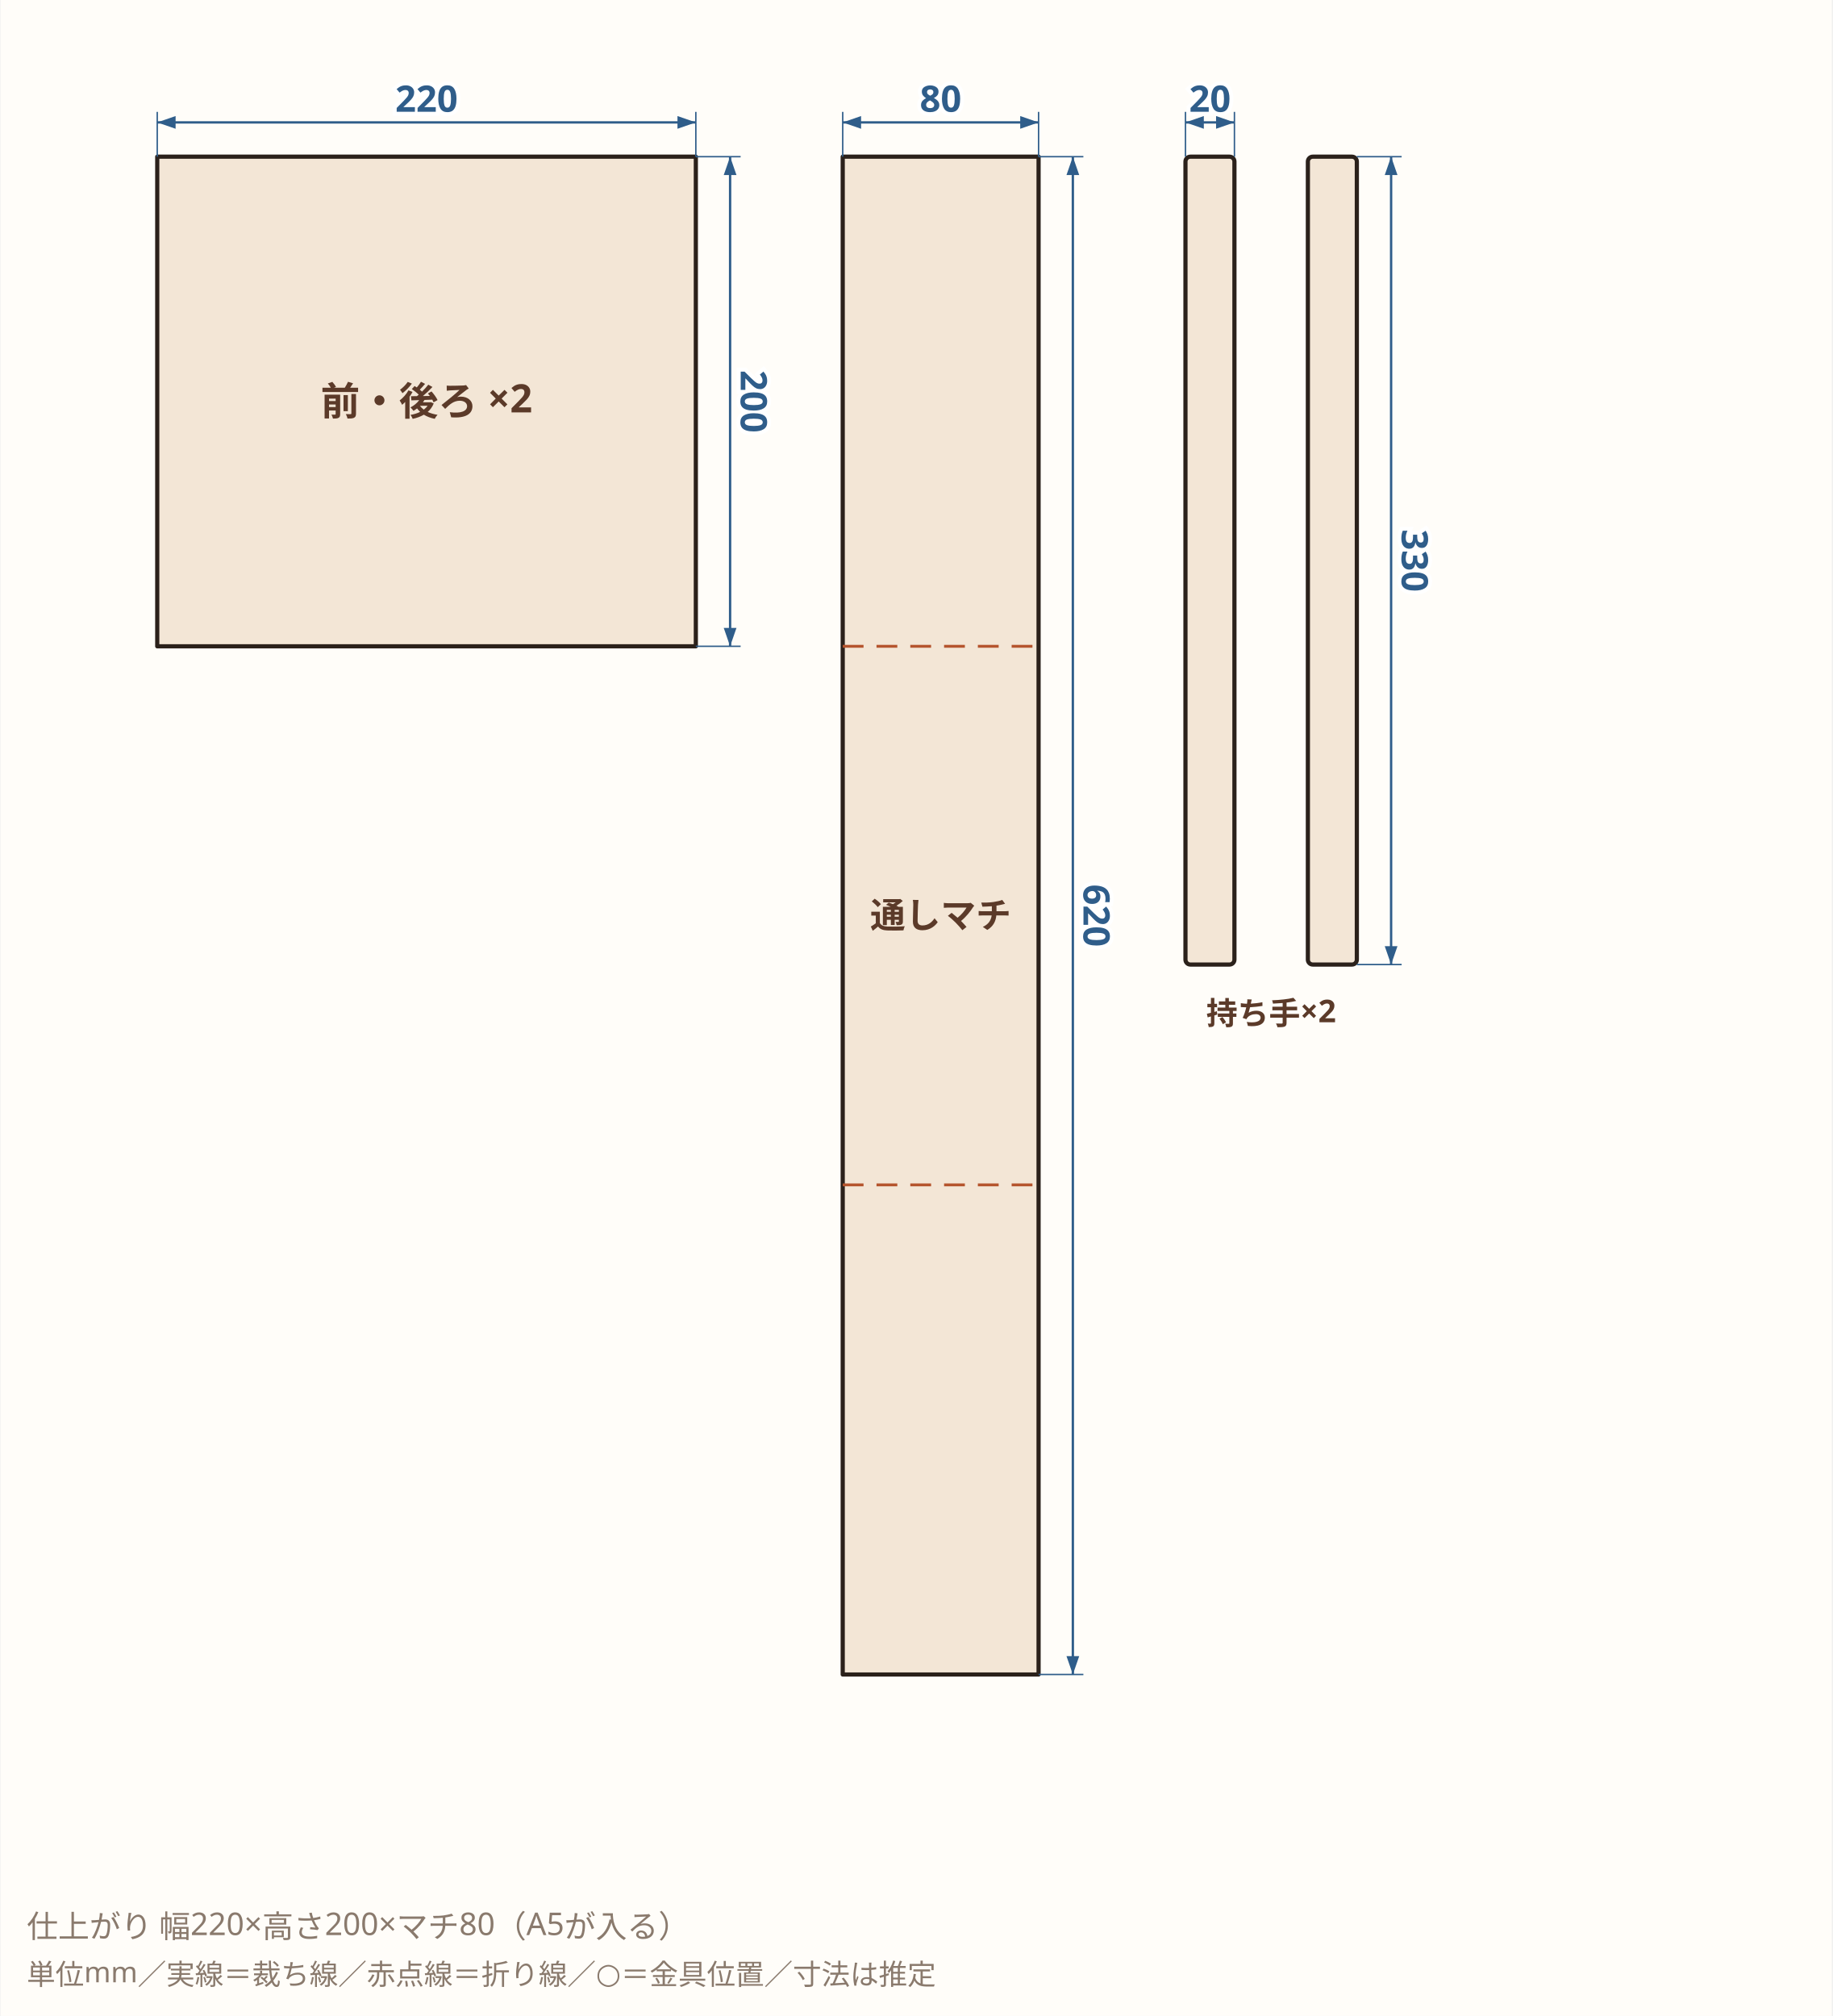
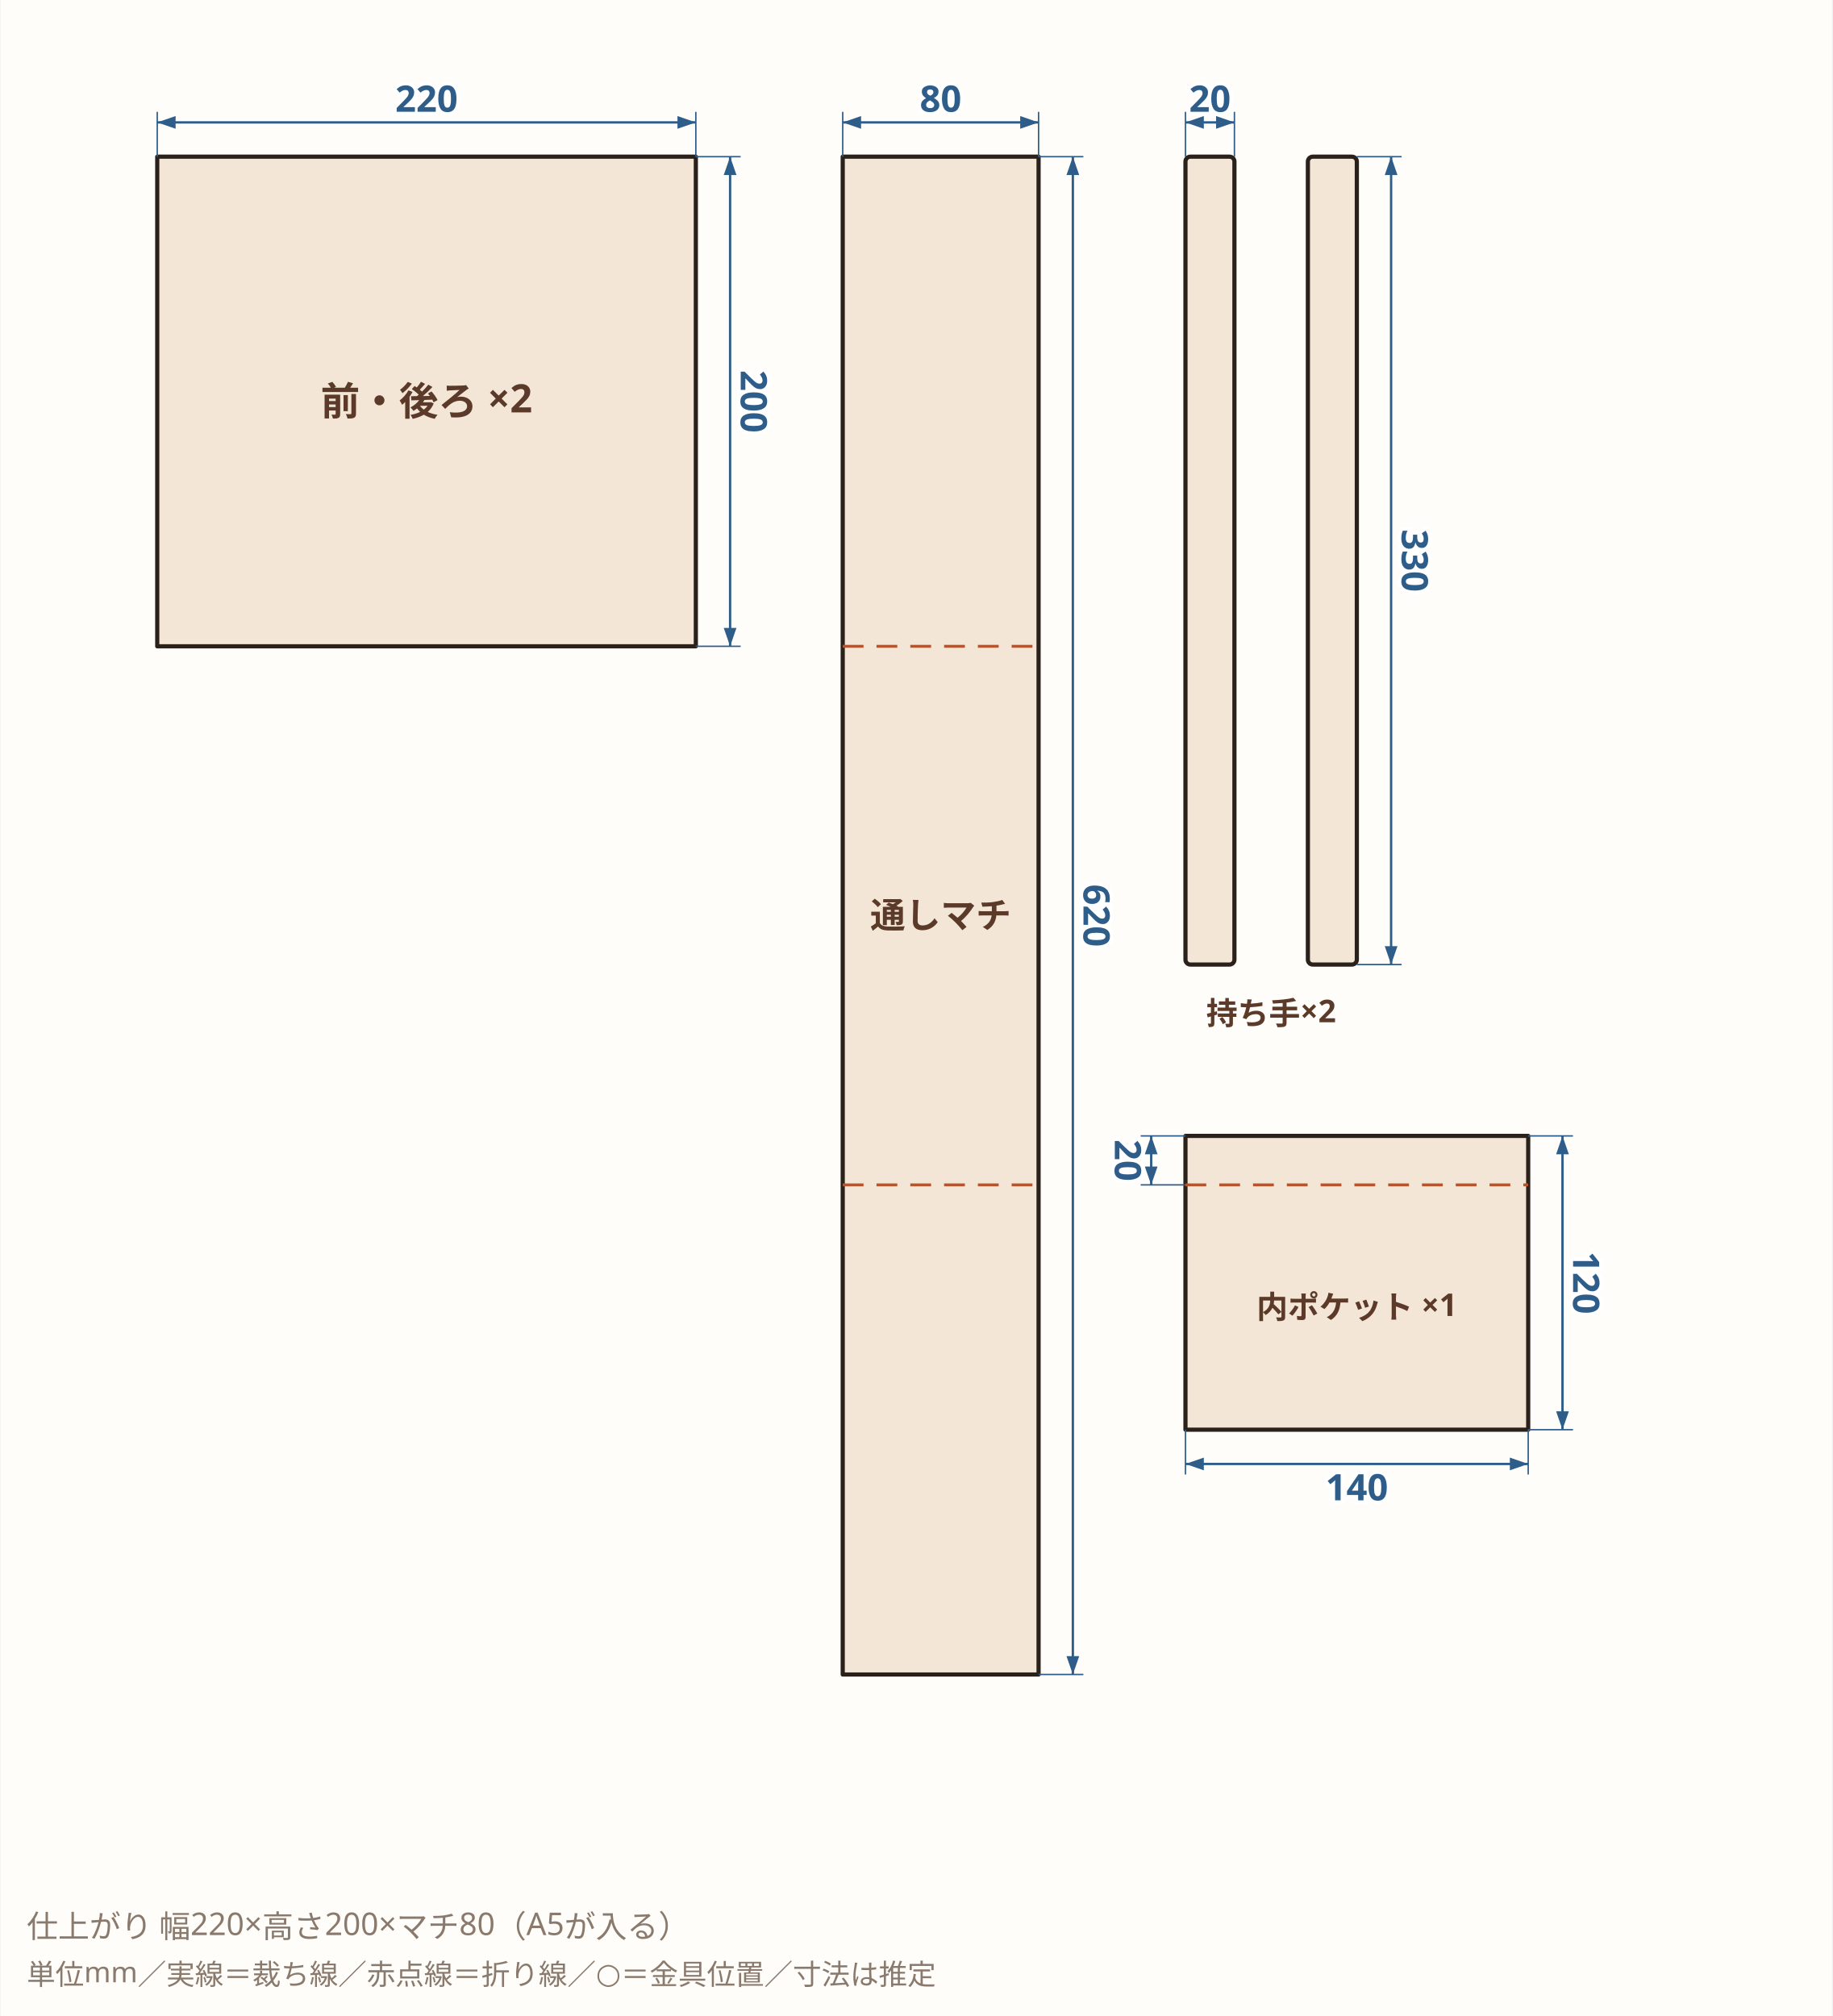
<svg xmlns="http://www.w3.org/2000/svg" viewBox="-64.0 -64.0 748.0 823.5" width="748" height="823">
  <rect x="-64.0" y="-64.0" width="748.0" height="823.467" fill="#fffdf9" />
  <path d="M0,0 L220,0 L220,200 L0,200 L0,0 Z" fill="#f3e6d6" stroke="#2b211b" stroke-width="1.71" stroke-linejoin="round" />
  <text x="110.0" y="100.0" font-size="16.0" fill="#5b3a29" text-anchor="middle" dominant-baseline="middle" font-weight="700" font-family="sans-serif">前・後ろ ×2</text>
  <line x1="0.0" y1="0.0" x2="0.0" y2="-18.3" stroke="#2f5d8a" stroke-width="0.58" />
  <line x1="220.0" y1="0.0" x2="220.0" y2="-18.3" stroke="#2f5d8a" stroke-width="0.58" />
  <line x1="0.0" y1="-14.0" x2="220.0" y2="-14.0" stroke="#2f5d8a" stroke-width="0.96" />
  <path d="M0.0,-14.0 L7.5,-11.4 L7.5,-16.6 Z" fill="#2f5d8a" />
  <path d="M220.0,-14.0 L212.5,-11.4 L212.5,-16.6 Z" fill="#2f5d8a" />
  <text x="110.0" y="-23.6" font-size="14.9" fill="#2f5d8a" text-anchor="middle" dominant-baseline="middle" font-family="sans-serif" font-weight="700" transform="rotate(0.0 110.0 -23.6)" paint-order="stroke" stroke="#fff" stroke-width="3.2">220</text>
  <line x1="220.0" y1="0.0" x2="238.3" y2="0.0" stroke="#2f5d8a" stroke-width="0.58" />
  <line x1="220.0" y1="200.0" x2="238.3" y2="200.0" stroke="#2f5d8a" stroke-width="0.58" />
  <line x1="234.0" y1="0.0" x2="234.0" y2="200.0" stroke="#2f5d8a" stroke-width="0.96" />
  <path d="M234.0,0.0 L231.4,7.5 L236.6,7.5 Z" fill="#2f5d8a" />
  <path d="M234.0,200.0 L231.4,192.5 L236.6,192.5 Z" fill="#2f5d8a" />
  <text x="243.6" y="100.0" font-size="14.9" fill="#2f5d8a" text-anchor="middle" dominant-baseline="middle" font-family="sans-serif" font-weight="700" transform="rotate(90.0 243.6 100.0)" paint-order="stroke" stroke="#fff" stroke-width="3.2">200</text>
  <path d="M280,0 L360,0 L360,620 L280,620 L280,0 Z" fill="#f3e6d6" stroke="#2b211b" stroke-width="1.71" stroke-linejoin="round" />
  <line x1="280" y1="200" x2="360" y2="200" stroke="#b5552e" stroke-width="1.17" stroke-dasharray="8.5 5.3" />
  <line x1="280" y1="420" x2="360" y2="420" stroke="#b5552e" stroke-width="1.17" stroke-dasharray="8.5 5.3" />
  <text x="320.0" y="310.0" font-size="14.4" fill="#5b3a29" text-anchor="middle" dominant-baseline="middle" font-weight="700" font-family="sans-serif">通しマチ</text>
  <line x1="280.0" y1="0.0" x2="280.0" y2="-18.3" stroke="#2f5d8a" stroke-width="0.58" />
  <line x1="360.0" y1="0.0" x2="360.0" y2="-18.3" stroke="#2f5d8a" stroke-width="0.58" />
  <line x1="280.0" y1="-14.0" x2="360.0" y2="-14.0" stroke="#2f5d8a" stroke-width="0.96" />
  <path d="M280.0,-14.0 L287.5,-11.4 L287.5,-16.6 Z" fill="#2f5d8a" />
  <path d="M360.0,-14.0 L352.5,-11.4 L352.5,-16.6 Z" fill="#2f5d8a" />
  <text x="320.0" y="-23.6" font-size="14.9" fill="#2f5d8a" text-anchor="middle" dominant-baseline="middle" font-family="sans-serif" font-weight="700" transform="rotate(0.0 320.0 -23.6)" paint-order="stroke" stroke="#fff" stroke-width="3.2">80</text>
  <line x1="360.0" y1="0.0" x2="378.3" y2="0.0" stroke="#2f5d8a" stroke-width="0.58" />
  <line x1="360.0" y1="620.0" x2="378.3" y2="620.0" stroke="#2f5d8a" stroke-width="0.58" />
  <line x1="374.0" y1="0.0" x2="374.0" y2="620.0" stroke="#2f5d8a" stroke-width="0.96" />
  <path d="M374.0,0.0 L371.4,7.5 L376.6,7.5 Z" fill="#2f5d8a" />
  <path d="M374.0,620.0 L371.4,612.5 L376.6,612.5 Z" fill="#2f5d8a" />
  <text x="383.6" y="310.0" font-size="14.9" fill="#2f5d8a" text-anchor="middle" dominant-baseline="middle" font-family="sans-serif" font-weight="700" transform="rotate(90.0 383.6 310.0)" paint-order="stroke" stroke="#fff" stroke-width="3.2">620</text>
  <path d="M422,0 L438,0 A2,2 0 0 1 440,2 L440,328 A2,2 0 0 1 438,330 L422,330 A2,2 0 0 1 420,328 L420,2 A2,2 0 0 1 422,0 Z" fill="#f3e6d6" stroke="#2b211b" stroke-width="1.71" stroke-linejoin="round" />
  <path d="M472,0 L488,0 A2,2 0 0 1 490,2 L490,328 A2,2 0 0 1 488,330 L472,330 A2,2 0 0 1 470,328 L470,2 A2,2 0 0 1 472,0 Z" fill="#f3e6d6" stroke="#2b211b" stroke-width="1.71" stroke-linejoin="round" />
  <text x="455.0" y="350.0" font-size="12.8" fill="#5b3a29" text-anchor="middle" dominant-baseline="middle" font-weight="700" font-family="sans-serif">持ち手×2</text>
  <line x1="420.0" y1="0.0" x2="420.0" y2="-18.3" stroke="#2f5d8a" stroke-width="0.58" />
  <line x1="440.0" y1="0.0" x2="440.0" y2="-18.3" stroke="#2f5d8a" stroke-width="0.58" />
  <line x1="420.0" y1="-14.0" x2="440.0" y2="-14.0" stroke="#2f5d8a" stroke-width="0.96" />
  <path d="M420.0,-14.0 L427.5,-11.4 L427.5,-16.6 Z" fill="#2f5d8a" />
  <path d="M440.0,-14.0 L432.5,-11.4 L432.5,-16.6 Z" fill="#2f5d8a" />
  <text x="430.0" y="-23.6" font-size="14.9" fill="#2f5d8a" text-anchor="middle" dominant-baseline="middle" font-family="sans-serif" font-weight="700" transform="rotate(0.0 430.0 -23.6)" paint-order="stroke" stroke="#fff" stroke-width="3.2">20</text>
  <line x1="490.0" y1="0.0" x2="508.3" y2="0.0" stroke="#2f5d8a" stroke-width="0.58" />
  <line x1="490.0" y1="330.0" x2="508.3" y2="330.0" stroke="#2f5d8a" stroke-width="0.58" />
  <line x1="504.0" y1="0.0" x2="504.0" y2="330.0" stroke="#2f5d8a" stroke-width="0.96" />
  <path d="M504.0,0.0 L501.4,7.5 L506.6,7.5 Z" fill="#2f5d8a" />
  <path d="M504.0,330.0 L501.4,322.5 L506.6,322.5 Z" fill="#2f5d8a" />
  <text x="513.6" y="165.0" font-size="14.9" fill="#2f5d8a" text-anchor="middle" dominant-baseline="middle" font-family="sans-serif" font-weight="700" transform="rotate(90.0 513.6 165.0)" paint-order="stroke" stroke="#fff" stroke-width="3.2">330</text>
+   <path d="M420,400 L560,400 L560,520 L420,520 L420,400 Z" fill="#f3e6d6" stroke="#2b211b" stroke-width="1.71" stroke-linejoin="round" />
+   <line x1="420" y1="420" x2="560" y2="420" stroke="#b5552e" stroke-width="1.17" stroke-dasharray="8.5 5.3" />
+   <text x="490.0" y="470.0" font-size="12.8" fill="#5b3a29" text-anchor="middle" dominant-baseline="middle" font-weight="700" font-family="sans-serif">内ポケット ×1</text>
+   <line x1="420.0" y1="520.0" x2="420.0" y2="538.3" stroke="#2f5d8a" stroke-width="0.58" />
+   <line x1="560.0" y1="520.0" x2="560.0" y2="538.3" stroke="#2f5d8a" stroke-width="0.58" />
+   <line x1="420.0" y1="534.0" x2="560.0" y2="534.0" stroke="#2f5d8a" stroke-width="0.96" />
+   <path d="M420.0,534.0 L427.5,536.6 L427.5,531.4 Z" fill="#2f5d8a" />
+   <path d="M560.0,534.0 L552.5,536.6 L552.5,531.4 Z" fill="#2f5d8a" />
+   <text x="490.0" y="543.6" font-size="14.9" fill="#2f5d8a" text-anchor="middle" dominant-baseline="middle" font-family="sans-serif" font-weight="700" transform="rotate(0.0 490.0 543.6)" paint-order="stroke" stroke="#fff" stroke-width="3.2">140</text>
+   <line x1="560.0" y1="400.0" x2="578.3" y2="400.0" stroke="#2f5d8a" stroke-width="0.58" />
+   <line x1="560.0" y1="520.0" x2="578.3" y2="520.0" stroke="#2f5d8a" stroke-width="0.58" />
+   <line x1="574.0" y1="400.0" x2="574.0" y2="520.0" stroke="#2f5d8a" stroke-width="0.96" />
+   <path d="M574.0,400.0 L571.4,407.5 L576.6,407.5 Z" fill="#2f5d8a" />
+   <path d="M574.0,520.0 L571.4,512.5 L576.6,512.5 Z" fill="#2f5d8a" />
+   <text x="583.6" y="460.0" font-size="14.9" fill="#2f5d8a" text-anchor="middle" dominant-baseline="middle" font-family="sans-serif" font-weight="700" transform="rotate(90.0 583.6 460.0)" paint-order="stroke" stroke="#fff" stroke-width="3.2">120</text>
+   <line x1="420.0" y1="400.0" x2="401.7" y2="400.0" stroke="#2f5d8a" stroke-width="0.58" />
+   <line x1="420.0" y1="420.0" x2="401.7" y2="420.0" stroke="#2f5d8a" stroke-width="0.58" />
+   <line x1="406.0" y1="400.0" x2="406.0" y2="420.0" stroke="#2f5d8a" stroke-width="0.96" />
+   <path d="M406.0,400.0 L403.4,407.5 L408.6,407.5 Z" fill="#2f5d8a" />
+   <path d="M406.0,420.0 L403.4,412.5 L408.6,412.5 Z" fill="#2f5d8a" />
+   <text x="396.4" y="410.0" font-size="14.9" fill="#2f5d8a" text-anchor="middle" dominant-baseline="middle" font-family="sans-serif" font-weight="700" transform="rotate(90.0 396.4 410.0)" paint-order="stroke" stroke="#fff" stroke-width="3.2">20</text>
  <text x="-53.3" y="727.5" font-size="12.8" fill="#8a7a6d" font-family="sans-serif">仕上がり 幅220×高さ200×マチ80（A5が入る）</text>
  <text x="-53.3" y="746.7" font-size="11.7" fill="#8a7a6d" font-family="sans-serif">単位mm／実線＝裁ち線／赤点線＝折り線／○＝金具位置／寸法は推定</text>
</svg>
